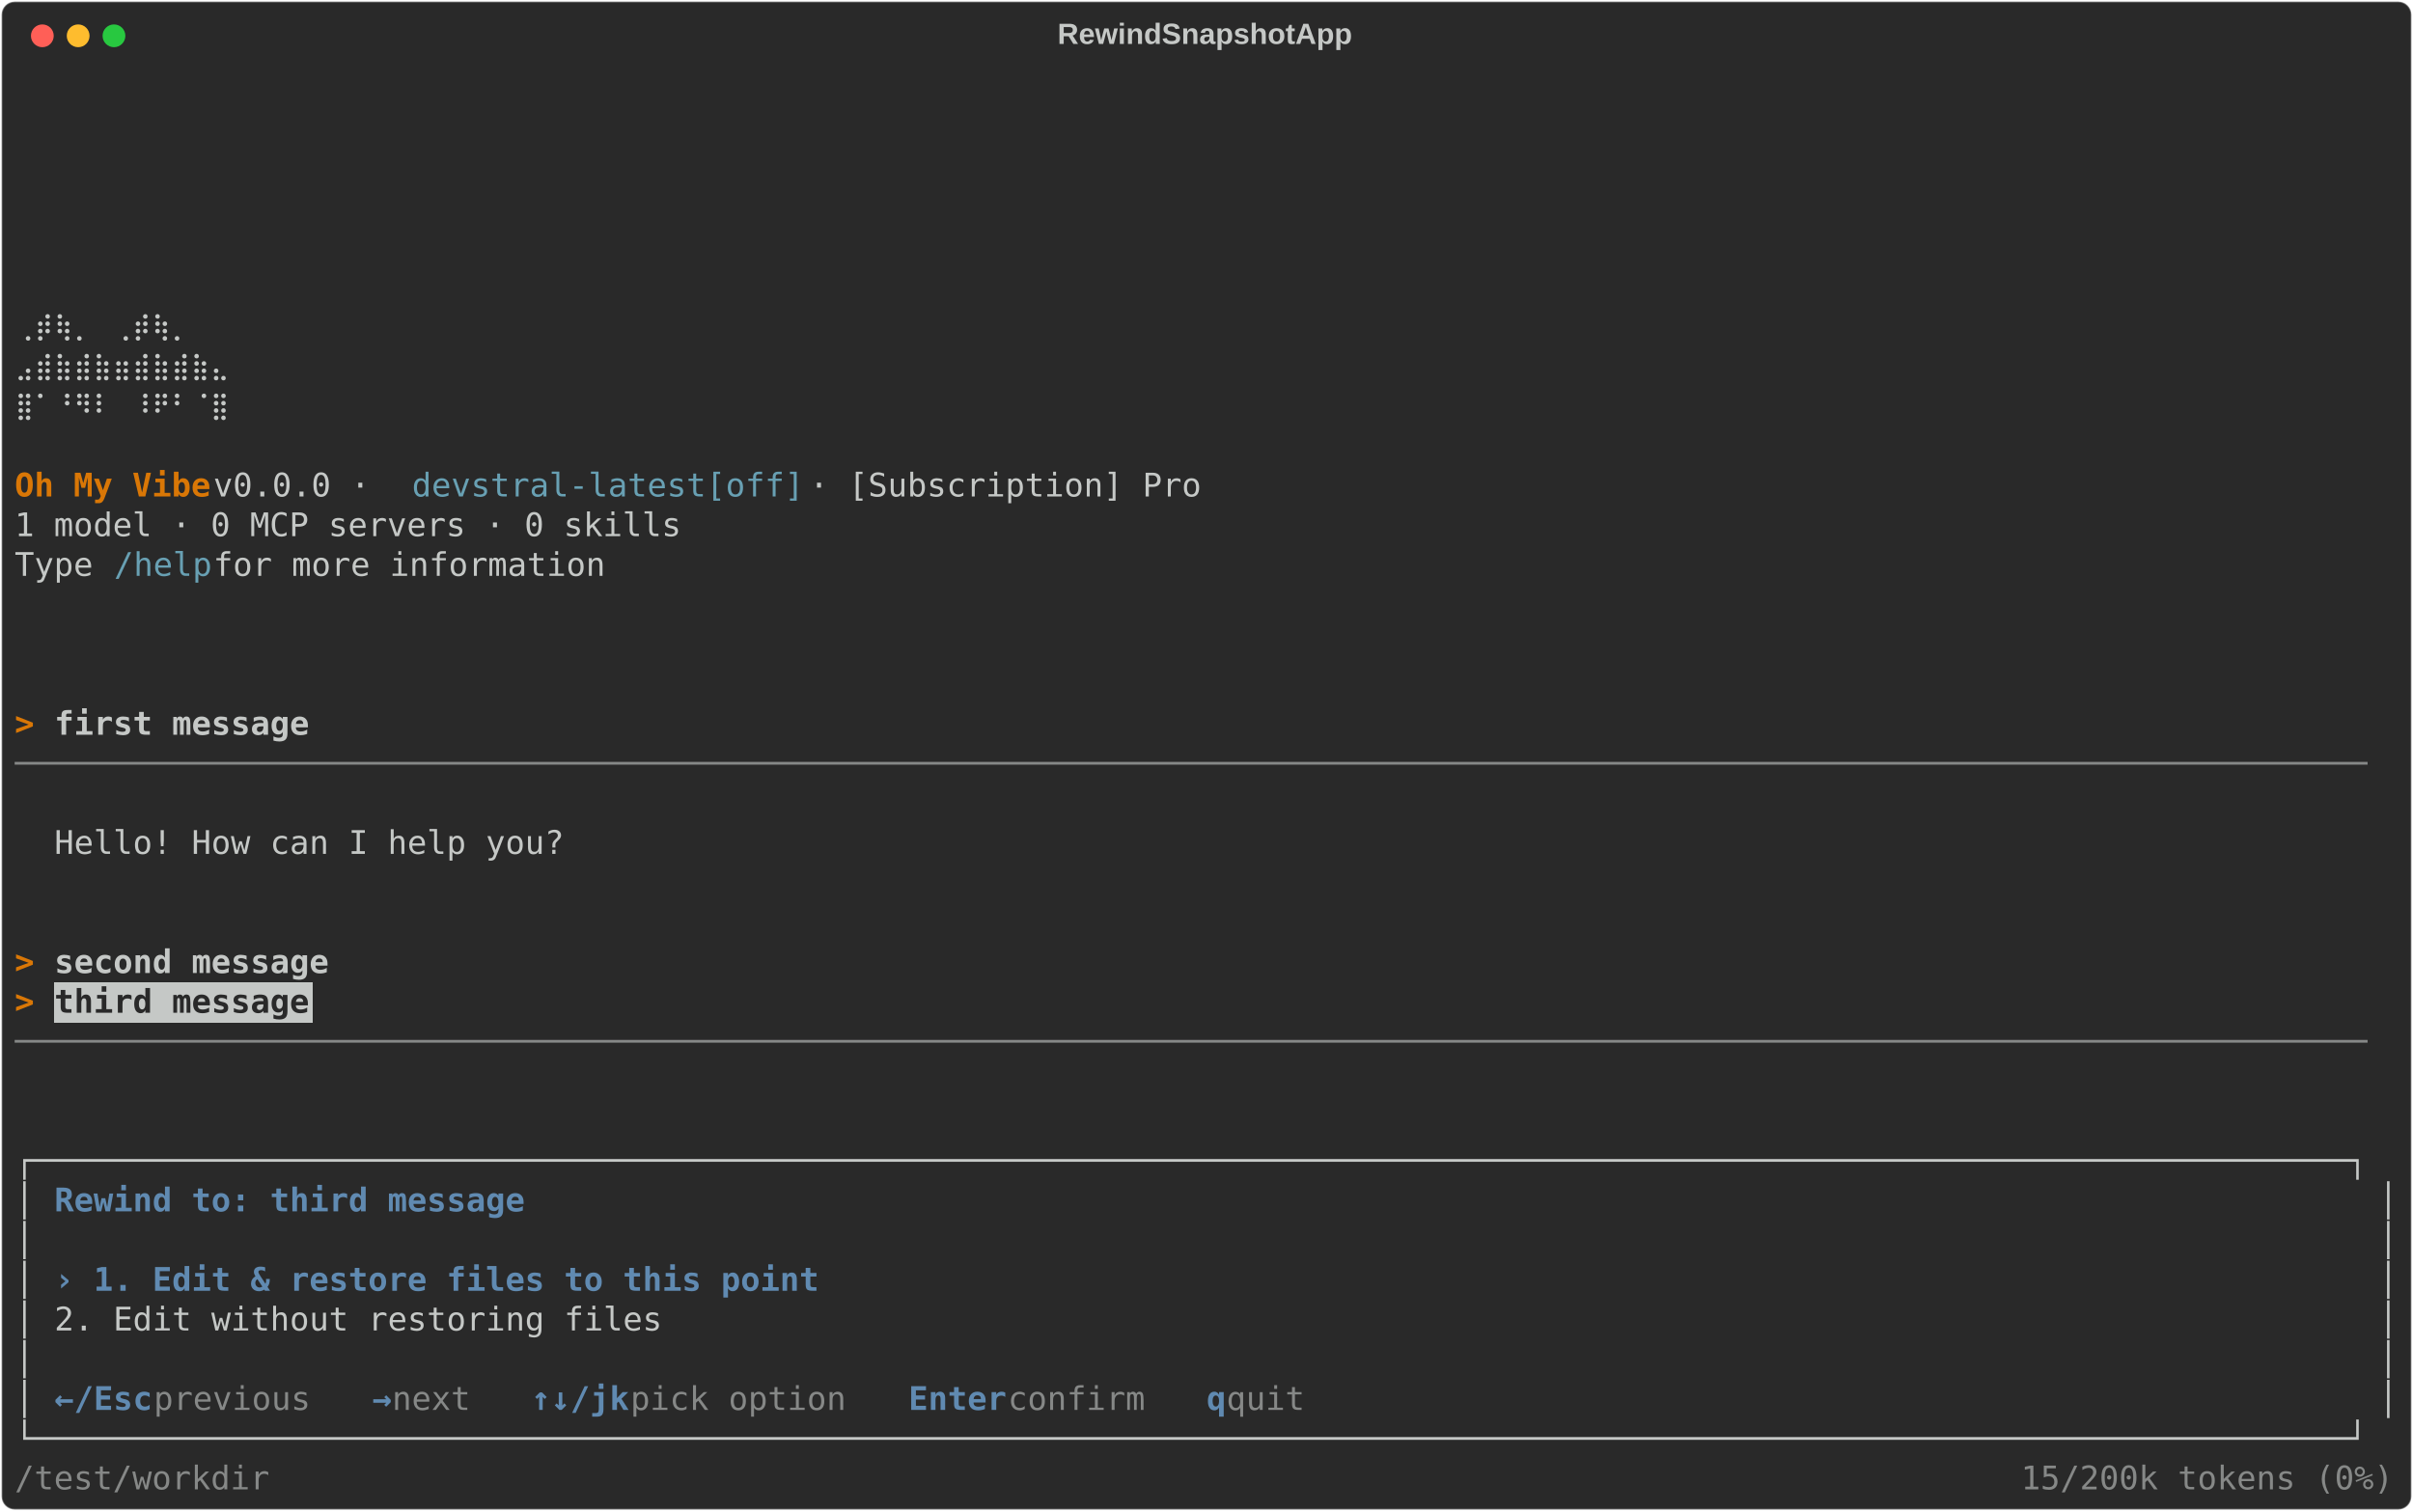
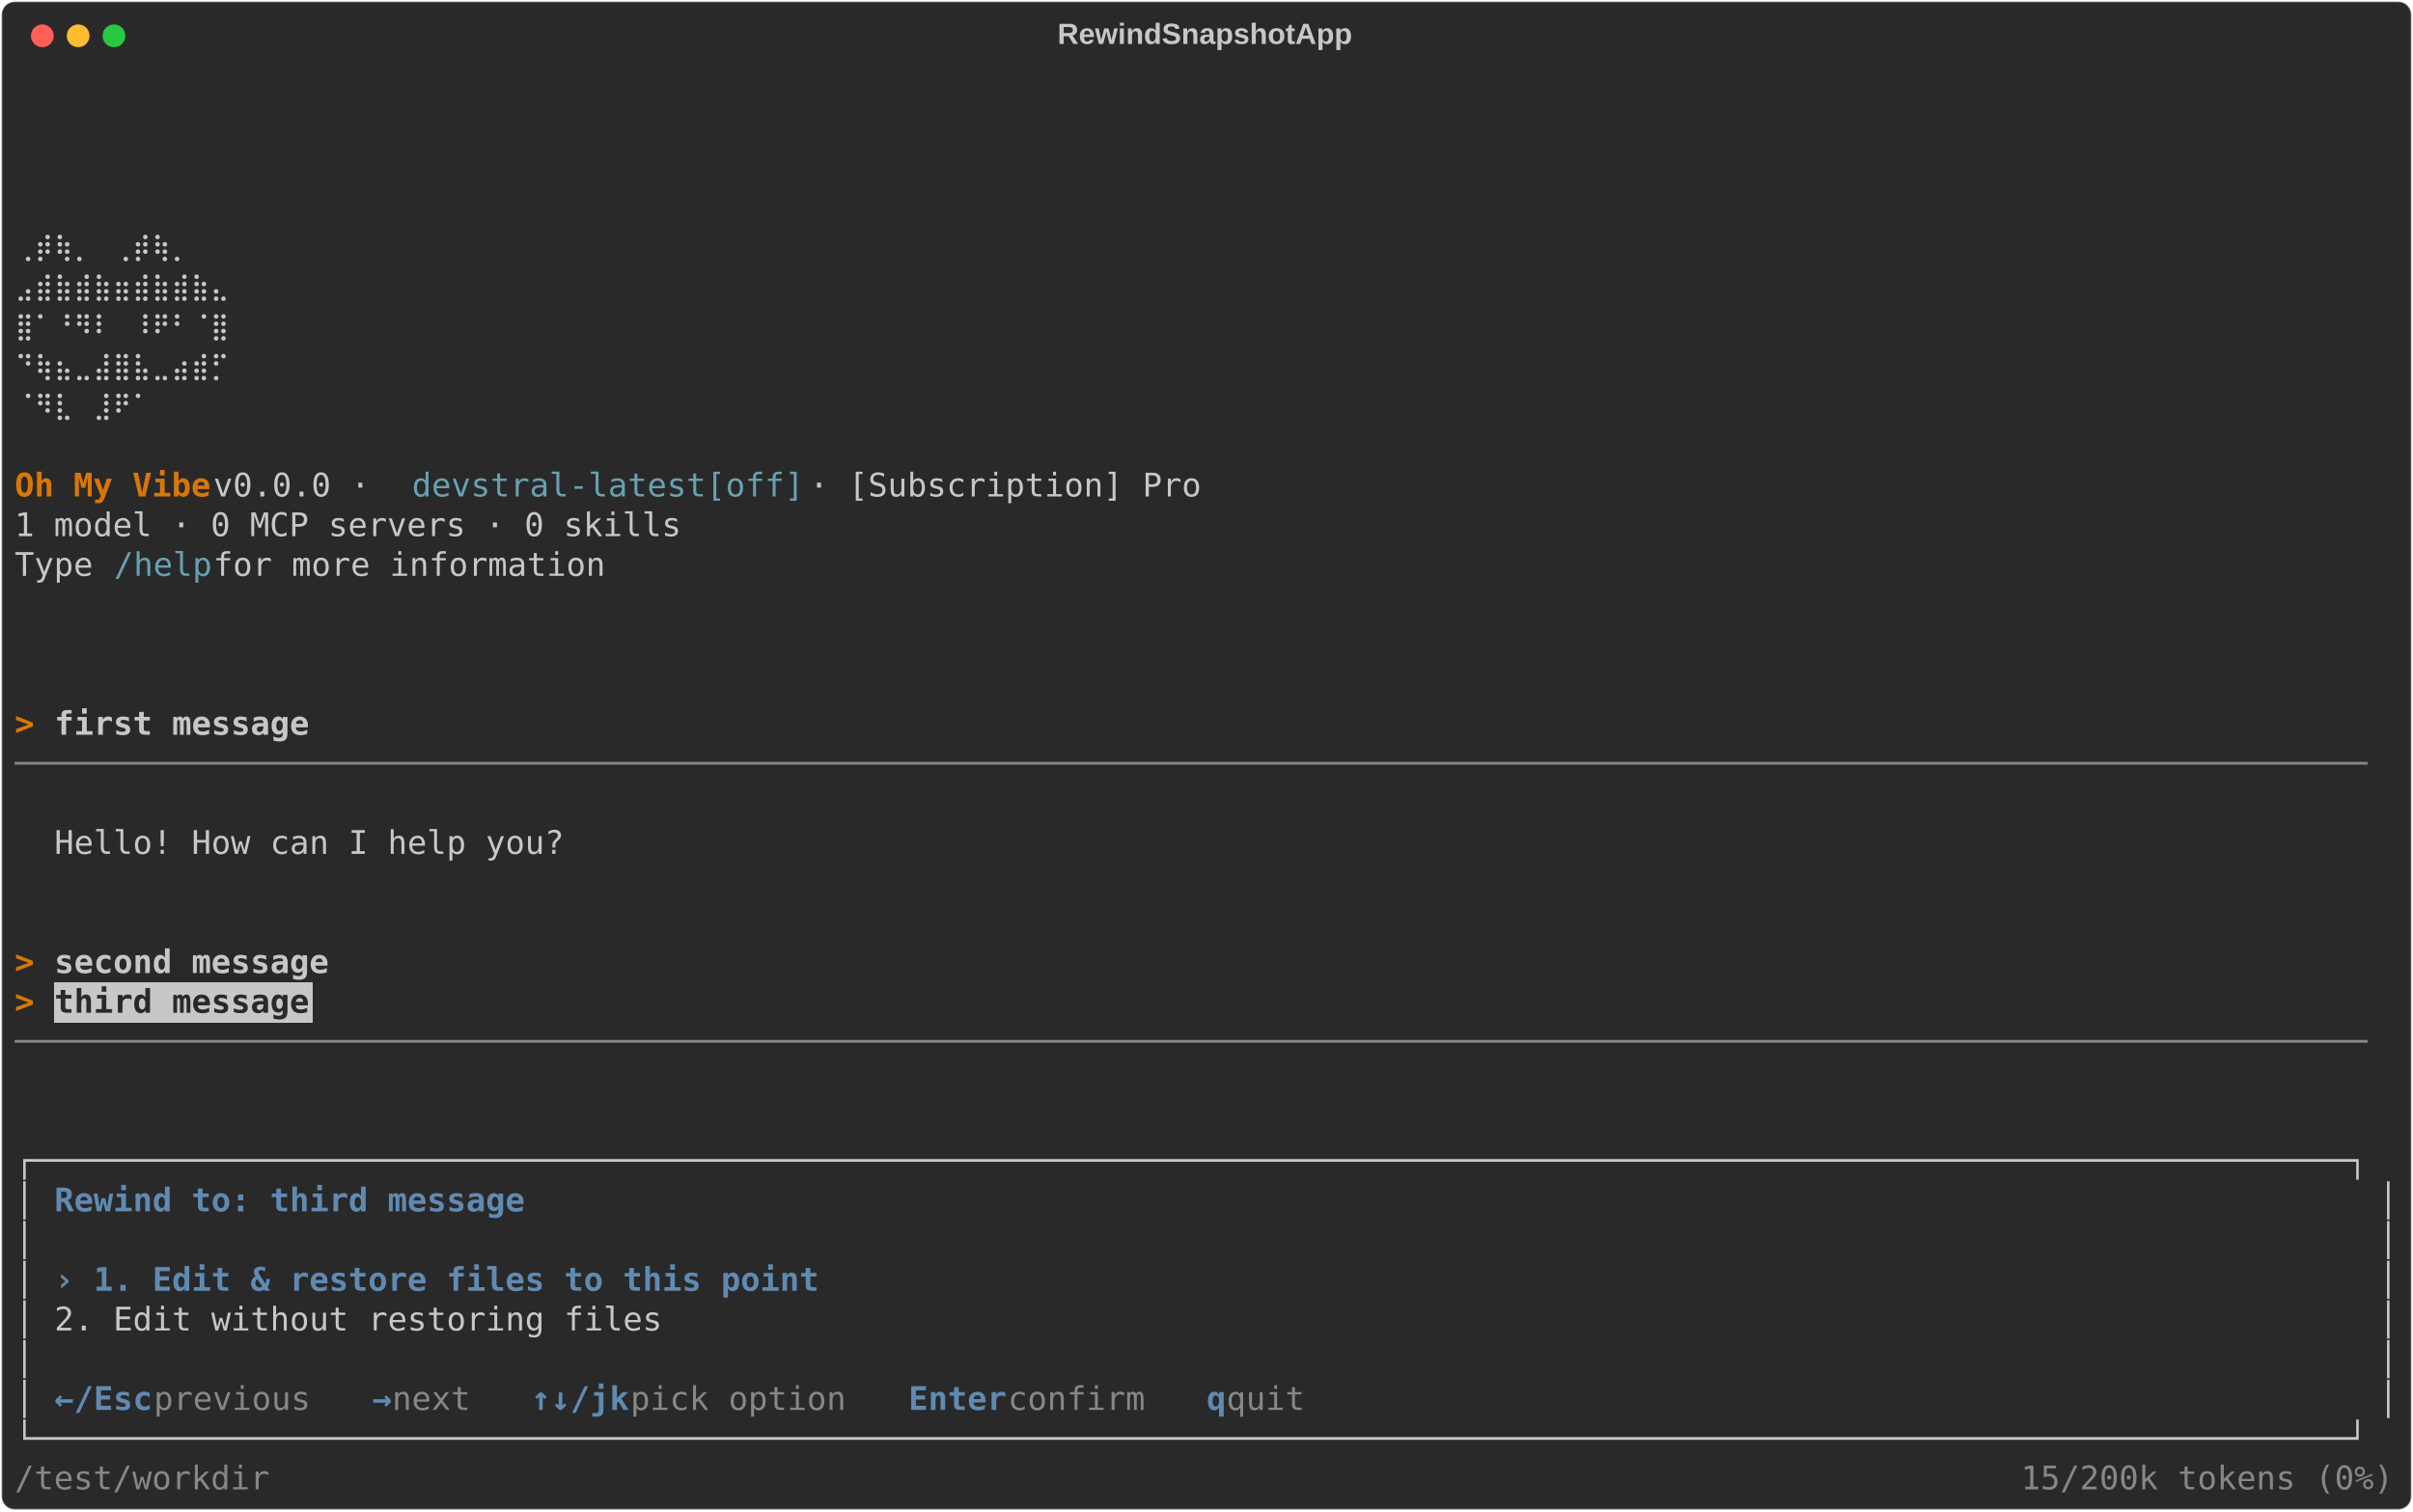
<svg xmlns="http://www.w3.org/2000/svg" class="rich-terminal" viewBox="0 0 1482 928.4">
  <style>

    @font-face {
        font-family: "Fira Code";
        src: local("FiraCode-Regular"),
                url("https://cdnjs.cloudflare.com/ajax/libs/firacode/6.2.0/woff2/FiraCode-Regular.woff2") format("woff2"),
                url("https://cdnjs.cloudflare.com/ajax/libs/firacode/6.2.0/woff/FiraCode-Regular.woff") format("woff");
        font-style: normal;
        font-weight: 400;
    }
    @font-face {
        font-family: "Fira Code";
        src: local("FiraCode-Bold"),
                url("https://cdnjs.cloudflare.com/ajax/libs/firacode/6.2.0/woff2/FiraCode-Bold.woff2") format("woff2"),
                url("https://cdnjs.cloudflare.com/ajax/libs/firacode/6.2.0/woff/FiraCode-Bold.woff") format("woff");
        font-style: bold;
        font-weight: 700;
    }

    .terminal-matrix {
        font-family: Fira Code, monospace;
        font-size: 20px;
        line-height: 24.4px;
        font-variant-east-asian: full-width;
    }

    .terminal-title {
        font-size: 18px;
        font-weight: bold;
        font-family: arial;
    }

    .terminal-r1 { fill: #c5c8c6 }
.terminal-r2 { fill: #d97706;font-weight: bold }
.terminal-r3 { fill: #68a0b3 }
.terminal-r4 { fill: #c5c8c6;font-weight: bold }
.terminal-r5 { fill: #868887 }
.terminal-r6 { fill: #292929;font-weight: bold }
.terminal-r7 { fill: #608ab1;font-weight: bold }
    </style>
  <defs>
    <clipPath id="terminal-clip-terminal">
      <rect x="0" y="0" width="1463.0" height="877.4" />
    </clipPath>
    <clipPath id="terminal-line-0">
      <rect x="0" y="1.5" width="1464" height="24.65" />
    </clipPath>
    <clipPath id="terminal-line-1">
      <rect x="0" y="25.9" width="1464" height="24.65" />
    </clipPath>
    <clipPath id="terminal-line-2">
      <rect x="0" y="50.3" width="1464" height="24.65" />
    </clipPath>
    <clipPath id="terminal-line-3">
      <rect x="0" y="74.7" width="1464" height="24.65" />
    </clipPath>
    <clipPath id="terminal-line-4">
      <rect x="0" y="99.1" width="1464" height="24.65" />
    </clipPath>
    <clipPath id="terminal-line-5">
      <rect x="0" y="123.5" width="1464" height="24.65" />
    </clipPath>
    <clipPath id="terminal-line-6">
      <rect x="0" y="147.9" width="1464" height="24.65" />
    </clipPath>
    <clipPath id="terminal-line-7">
      <rect x="0" y="172.3" width="1464" height="24.65" />
    </clipPath>
    <clipPath id="terminal-line-8">
      <rect x="0" y="196.7" width="1464" height="24.65" />
    </clipPath>
    <clipPath id="terminal-line-9">
      <rect x="0" y="221.1" width="1464" height="24.65" />
    </clipPath>
    <clipPath id="terminal-line-10">
      <rect x="0" y="245.5" width="1464" height="24.65" />
    </clipPath>
    <clipPath id="terminal-line-11">
      <rect x="0" y="269.9" width="1464" height="24.65" />
    </clipPath>
    <clipPath id="terminal-line-12">
      <rect x="0" y="294.3" width="1464" height="24.65" />
    </clipPath>
    <clipPath id="terminal-line-13">
      <rect x="0" y="318.7" width="1464" height="24.65" />
    </clipPath>
    <clipPath id="terminal-line-14">
      <rect x="0" y="343.1" width="1464" height="24.65" />
    </clipPath>
    <clipPath id="terminal-line-15">
      <rect x="0" y="367.5" width="1464" height="24.65" />
    </clipPath>
    <clipPath id="terminal-line-16">
      <rect x="0" y="391.9" width="1464" height="24.65" />
    </clipPath>
    <clipPath id="terminal-line-17">
      <rect x="0" y="416.3" width="1464" height="24.65" />
    </clipPath>
    <clipPath id="terminal-line-18">
      <rect x="0" y="440.7" width="1464" height="24.65" />
    </clipPath>
    <clipPath id="terminal-line-19">
      <rect x="0" y="465.1" width="1464" height="24.65" />
    </clipPath>
    <clipPath id="terminal-line-20">
      <rect x="0" y="489.5" width="1464" height="24.65" />
    </clipPath>
    <clipPath id="terminal-line-21">
      <rect x="0" y="513.9" width="1464" height="24.65" />
    </clipPath>
    <clipPath id="terminal-line-22">
      <rect x="0" y="538.3" width="1464" height="24.65" />
    </clipPath>
    <clipPath id="terminal-line-23">
      <rect x="0" y="562.7" width="1464" height="24.65" />
    </clipPath>
    <clipPath id="terminal-line-24">
      <rect x="0" y="587.1" width="1464" height="24.65" />
    </clipPath>
    <clipPath id="terminal-line-25">
      <rect x="0" y="611.5" width="1464" height="24.65" />
    </clipPath>
    <clipPath id="terminal-line-26">
      <rect x="0" y="635.9" width="1464" height="24.65" />
    </clipPath>
    <clipPath id="terminal-line-27">
      <rect x="0" y="660.3" width="1464" height="24.65" />
    </clipPath>
    <clipPath id="terminal-line-28">
      <rect x="0" y="684.7" width="1464" height="24.65" />
    </clipPath>
    <clipPath id="terminal-line-29">
      <rect x="0" y="709.1" width="1464" height="24.65" />
    </clipPath>
    <clipPath id="terminal-line-30">
      <rect x="0" y="733.5" width="1464" height="24.65" />
    </clipPath>
    <clipPath id="terminal-line-31">
      <rect x="0" y="757.9" width="1464" height="24.65" />
    </clipPath>
    <clipPath id="terminal-line-32">
      <rect x="0" y="782.3" width="1464" height="24.65" />
    </clipPath>
    <clipPath id="terminal-line-33">
      <rect x="0" y="806.7" width="1464" height="24.65" />
    </clipPath>
    <clipPath id="terminal-line-34">
      <rect x="0" y="831.1" width="1464" height="24.65" />
    </clipPath>
  </defs>
  <rect fill="#292929" stroke="rgba(255,255,255,0.35)" stroke-width="1" x="1" y="1" width="1480" height="926.4" rx="8" />
  <text class="terminal-title" fill="#c5c8c6" text-anchor="middle" x="740" y="27">RewindSnapshotApp</text>
  <g transform="translate(26,22)">
    <circle cx="0" cy="0" r="7" fill="#ff5f57" />
    <circle cx="22" cy="0" r="7" fill="#febc2e" />
    <circle cx="44" cy="0" r="7" fill="#28c840" />
  </g>
  <g transform="translate(9, 41)" clip-path="url(#terminal-clip-terminal)">
    <rect fill="#c5c8c6" x="24.4" y="562.7" width="158.6" height="24.65" shape-rendering="crispEdges" />
    <g class="terminal-matrix">
      <text class="terminal-r1" x="1464" y="20" textLength="12.2" clip-path="url(#terminal-line-0)">
</text>
      <text class="terminal-r1" x="1464" y="44.4" textLength="12.2" clip-path="url(#terminal-line-1)">
</text>
      <text class="terminal-r1" x="1464" y="68.8" textLength="12.2" clip-path="url(#terminal-line-2)">
</text>
      <text class="terminal-r1" x="1464" y="93.2" textLength="12.2" clip-path="url(#terminal-line-3)">
</text>
+       <text class="terminal-r1" x="0" y="117.6" textLength="146.4" clip-path="url(#terminal-line-4)"> ⢀⡾⢷⡀ ⢀⡾⢷⡀  </text>
      <text class="terminal-r1" x="1464" y="117.6" textLength="12.2" clip-path="url(#terminal-line-4)">
</text>
+       <text class="terminal-r1" x="0" y="142" textLength="146.4" clip-path="url(#terminal-line-5)">⣠⣾⣷⣾⣷⣶⣾⣷⣾⣷⣄ </text>
      <text class="terminal-r1" x="1464" y="142" textLength="12.2" clip-path="url(#terminal-line-5)">
</text>
-       <text class="terminal-r1" x="0" y="166.4" textLength="146.4" clip-path="url(#terminal-line-6)"> ⢀⡾⢷⡀ ⢀⡾⢷⡀  </text>
+       <text class="terminal-r1" x="0" y="166.4" textLength="146.4" clip-path="url(#terminal-line-6)">⣿⠁⠘⠻⠇ ⠸⠟⠃⠈⣿ </text>
      <text class="terminal-r1" x="1464" y="166.4" textLength="12.2" clip-path="url(#terminal-line-6)">
</text>
-       <text class="terminal-r1" x="0" y="190.8" textLength="146.4" clip-path="url(#terminal-line-7)">⣠⣾⣷⣾⣷⣶⣾⣷⣾⣷⣄ </text>
+       <text class="terminal-r1" x="0" y="190.8" textLength="146.4" clip-path="url(#terminal-line-7)">⠙⢷⣦⣀⣼⣿⣧⣀⣴⣾⡋ </text>
      <text class="terminal-r1" x="1464" y="190.8" textLength="12.2" clip-path="url(#terminal-line-7)">
</text>
-       <text class="terminal-r1" x="0" y="215.2" textLength="146.4" clip-path="url(#terminal-line-8)">⣿⠁⠘⠻⠇ ⠸⠟⠃⠈⣿ </text>
+       <text class="terminal-r1" x="0" y="215.2" textLength="146.4" clip-path="url(#terminal-line-8)">  ⠈⠻⣇ ⣸⠟⠁   </text>
      <text class="terminal-r1" x="1464" y="215.2" textLength="12.2" clip-path="url(#terminal-line-8)">
</text>
      <text class="terminal-r1" x="1464" y="239.6" textLength="12.2" clip-path="url(#terminal-line-9)">
</text>
      <text class="terminal-r2" x="0" y="264" textLength="122" clip-path="url(#terminal-line-10)">Oh My Vibe</text>
      <text class="terminal-r1" x="122" y="264" textLength="122" clip-path="url(#terminal-line-10)"> v0.0.0 · </text>
      <text class="terminal-r3" x="244" y="264" textLength="244" clip-path="url(#terminal-line-10)">devstral-latest[off]</text>
      <text class="terminal-r1" x="488" y="264" textLength="256.2" clip-path="url(#terminal-line-10)"> · [Subscription] Pro</text>
      <text class="terminal-r1" x="1464" y="264" textLength="12.2" clip-path="url(#terminal-line-10)">
</text>
      <text class="terminal-r1" x="0" y="288.4" textLength="414.8" clip-path="url(#terminal-line-11)">1 model · 0 MCP servers · 0 skills</text>
      <text class="terminal-r1" x="1464" y="288.4" textLength="12.2" clip-path="url(#terminal-line-11)">
</text>
      <text class="terminal-r1" x="0" y="312.8" textLength="61" clip-path="url(#terminal-line-12)">Type </text>
      <text class="terminal-r3" x="61" y="312.8" textLength="61" clip-path="url(#terminal-line-12)">/help</text>
      <text class="terminal-r1" x="122" y="312.8" textLength="256.2" clip-path="url(#terminal-line-12)"> for more information</text>
      <text class="terminal-r1" x="1464" y="312.8" textLength="12.2" clip-path="url(#terminal-line-12)">
</text>
      <text class="terminal-r1" x="1464" y="337.2" textLength="12.2" clip-path="url(#terminal-line-13)">
</text>
      <text class="terminal-r1" x="1464" y="361.6" textLength="12.2" clip-path="url(#terminal-line-14)">
</text>
      <text class="terminal-r1" x="1464" y="386" textLength="12.2" clip-path="url(#terminal-line-15)">
</text>
      <text class="terminal-r2" x="0" y="410.4" textLength="24.4" clip-path="url(#terminal-line-16)">&gt; </text>
      <text class="terminal-r4" x="24.4" y="410.4" textLength="158.6" clip-path="url(#terminal-line-16)">first message</text>
      <text class="terminal-r1" x="1464" y="410.4" textLength="12.2" clip-path="url(#terminal-line-16)">
</text>
      <text class="terminal-r5" x="0" y="434.8" textLength="1464" clip-path="url(#terminal-line-17)">────────────────────────────────────────────────────────────────────────────────────────────────────────────────────────</text>
      <text class="terminal-r1" x="1464" y="434.8" textLength="12.2" clip-path="url(#terminal-line-17)">
</text>
      <text class="terminal-r1" x="1464" y="459.2" textLength="12.2" clip-path="url(#terminal-line-18)">
</text>
      <text class="terminal-r1" x="24.4" y="483.6" textLength="317.2" clip-path="url(#terminal-line-19)">Hello! How can I help you?</text>
      <text class="terminal-r1" x="1464" y="483.6" textLength="12.2" clip-path="url(#terminal-line-19)">
</text>
      <text class="terminal-r1" x="1464" y="508" textLength="12.2" clip-path="url(#terminal-line-20)">
</text>
      <text class="terminal-r1" x="1464" y="532.4" textLength="12.2" clip-path="url(#terminal-line-21)">
</text>
      <text class="terminal-r2" x="0" y="556.8" textLength="24.4" clip-path="url(#terminal-line-22)">&gt; </text>
      <text class="terminal-r4" x="24.4" y="556.8" textLength="170.8" clip-path="url(#terminal-line-22)">second message</text>
      <text class="terminal-r1" x="1464" y="556.8" textLength="12.2" clip-path="url(#terminal-line-22)">
</text>
      <text class="terminal-r2" x="0" y="581.2" textLength="24.4" clip-path="url(#terminal-line-23)">&gt; </text>
      <text class="terminal-r6" x="24.4" y="581.2" textLength="158.6" clip-path="url(#terminal-line-23)">third message</text>
      <text class="terminal-r1" x="1464" y="581.2" textLength="12.2" clip-path="url(#terminal-line-23)">
</text>
      <text class="terminal-r5" x="0" y="605.6" textLength="1464" clip-path="url(#terminal-line-24)">────────────────────────────────────────────────────────────────────────────────────────────────────────────────────────</text>
      <text class="terminal-r1" x="1464" y="605.6" textLength="12.2" clip-path="url(#terminal-line-24)">
</text>
      <text class="terminal-r1" x="1464" y="630" textLength="12.2" clip-path="url(#terminal-line-25)">
</text>
      <text class="terminal-r1" x="1464" y="654.4" textLength="12.2" clip-path="url(#terminal-line-26)">
</text>
      <text class="terminal-r1" x="0" y="678.8" textLength="1464" clip-path="url(#terminal-line-27)">┌──────────────────────────────────────────────────────────────────────────────────────────────────────────────────────┐</text>
      <text class="terminal-r1" x="1464" y="678.8" textLength="12.2" clip-path="url(#terminal-line-27)">
</text>
      <text class="terminal-r1" x="0" y="703.2" textLength="12.2" clip-path="url(#terminal-line-28)">│</text>
      <text class="terminal-r7" x="24.4" y="703.2" textLength="292.8" clip-path="url(#terminal-line-28)">Rewind to: third message</text>
      <text class="terminal-r1" x="1451.8" y="703.2" textLength="12.2" clip-path="url(#terminal-line-28)">│</text>
      <text class="terminal-r1" x="1464" y="703.2" textLength="12.2" clip-path="url(#terminal-line-28)">
</text>
      <text class="terminal-r1" x="0" y="727.6" textLength="12.2" clip-path="url(#terminal-line-29)">│</text>
      <text class="terminal-r1" x="1451.8" y="727.6" textLength="12.2" clip-path="url(#terminal-line-29)">│</text>
      <text class="terminal-r1" x="1464" y="727.6" textLength="12.2" clip-path="url(#terminal-line-29)">
</text>
      <text class="terminal-r1" x="0" y="752" textLength="12.2" clip-path="url(#terminal-line-30)">│</text>
      <text class="terminal-r7" x="24.4" y="752" textLength="475.8" clip-path="url(#terminal-line-30)">› 1. Edit &amp; restore files to this point</text>
      <text class="terminal-r1" x="1451.8" y="752" textLength="12.2" clip-path="url(#terminal-line-30)">│</text>
      <text class="terminal-r1" x="1464" y="752" textLength="12.2" clip-path="url(#terminal-line-30)">
</text>
      <text class="terminal-r1" x="0" y="776.4" textLength="12.2" clip-path="url(#terminal-line-31)">│</text>
      <text class="terminal-r1" x="24.4" y="776.4" textLength="402.6" clip-path="url(#terminal-line-31)">  2. Edit without restoring files</text>
      <text class="terminal-r1" x="1451.8" y="776.4" textLength="12.2" clip-path="url(#terminal-line-31)">│</text>
      <text class="terminal-r1" x="1464" y="776.4" textLength="12.2" clip-path="url(#terminal-line-31)">
</text>
      <text class="terminal-r1" x="0" y="800.8" textLength="12.2" clip-path="url(#terminal-line-32)">│</text>
      <text class="terminal-r1" x="1451.8" y="800.8" textLength="12.2" clip-path="url(#terminal-line-32)">│</text>
      <text class="terminal-r1" x="1464" y="800.8" textLength="12.2" clip-path="url(#terminal-line-32)">
</text>
      <text class="terminal-r1" x="0" y="825.2" textLength="12.2" clip-path="url(#terminal-line-33)">│</text>
      <text class="terminal-r7" x="24.4" y="825.2" textLength="61" clip-path="url(#terminal-line-33)">←/Esc</text>
      <text class="terminal-r5" x="85.4" y="825.2" textLength="134.2" clip-path="url(#terminal-line-33)"> previous  </text>
      <text class="terminal-r7" x="219.6" y="825.2" textLength="12.2" clip-path="url(#terminal-line-33)">→</text>
      <text class="terminal-r5" x="231.8" y="825.2" textLength="85.4" clip-path="url(#terminal-line-33)"> next  </text>
      <text class="terminal-r7" x="317.2" y="825.2" textLength="61" clip-path="url(#terminal-line-33)">↑↓/jk</text>
      <text class="terminal-r5" x="378.2" y="825.2" textLength="170.8" clip-path="url(#terminal-line-33)"> pick option  </text>
      <text class="terminal-r7" x="549" y="825.2" textLength="61" clip-path="url(#terminal-line-33)">Enter</text>
      <text class="terminal-r5" x="610" y="825.2" textLength="122" clip-path="url(#terminal-line-33)"> confirm  </text>
      <text class="terminal-r7" x="732" y="825.2" textLength="12.2" clip-path="url(#terminal-line-33)">q</text>
      <text class="terminal-r5" x="744.2" y="825.2" textLength="61" clip-path="url(#terminal-line-33)"> quit</text>
      <text class="terminal-r1" x="1451.8" y="825.2" textLength="12.2" clip-path="url(#terminal-line-33)">│</text>
      <text class="terminal-r1" x="1464" y="825.2" textLength="12.2" clip-path="url(#terminal-line-33)">
</text>
      <text class="terminal-r1" x="0" y="849.6" textLength="1464" clip-path="url(#terminal-line-34)">└──────────────────────────────────────────────────────────────────────────────────────────────────────────────────────┘</text>
      <text class="terminal-r1" x="1464" y="849.6" textLength="12.2" clip-path="url(#terminal-line-34)">
</text>
      <text class="terminal-r5" x="0" y="874" textLength="158.6" clip-path="url(#terminal-line-35)">/test/workdir</text>
      <text class="terminal-r5" x="1232.2" y="874" textLength="231.8" clip-path="url(#terminal-line-35)">15/200k tokens (0%)</text>
    </g>
  </g>
</svg>
